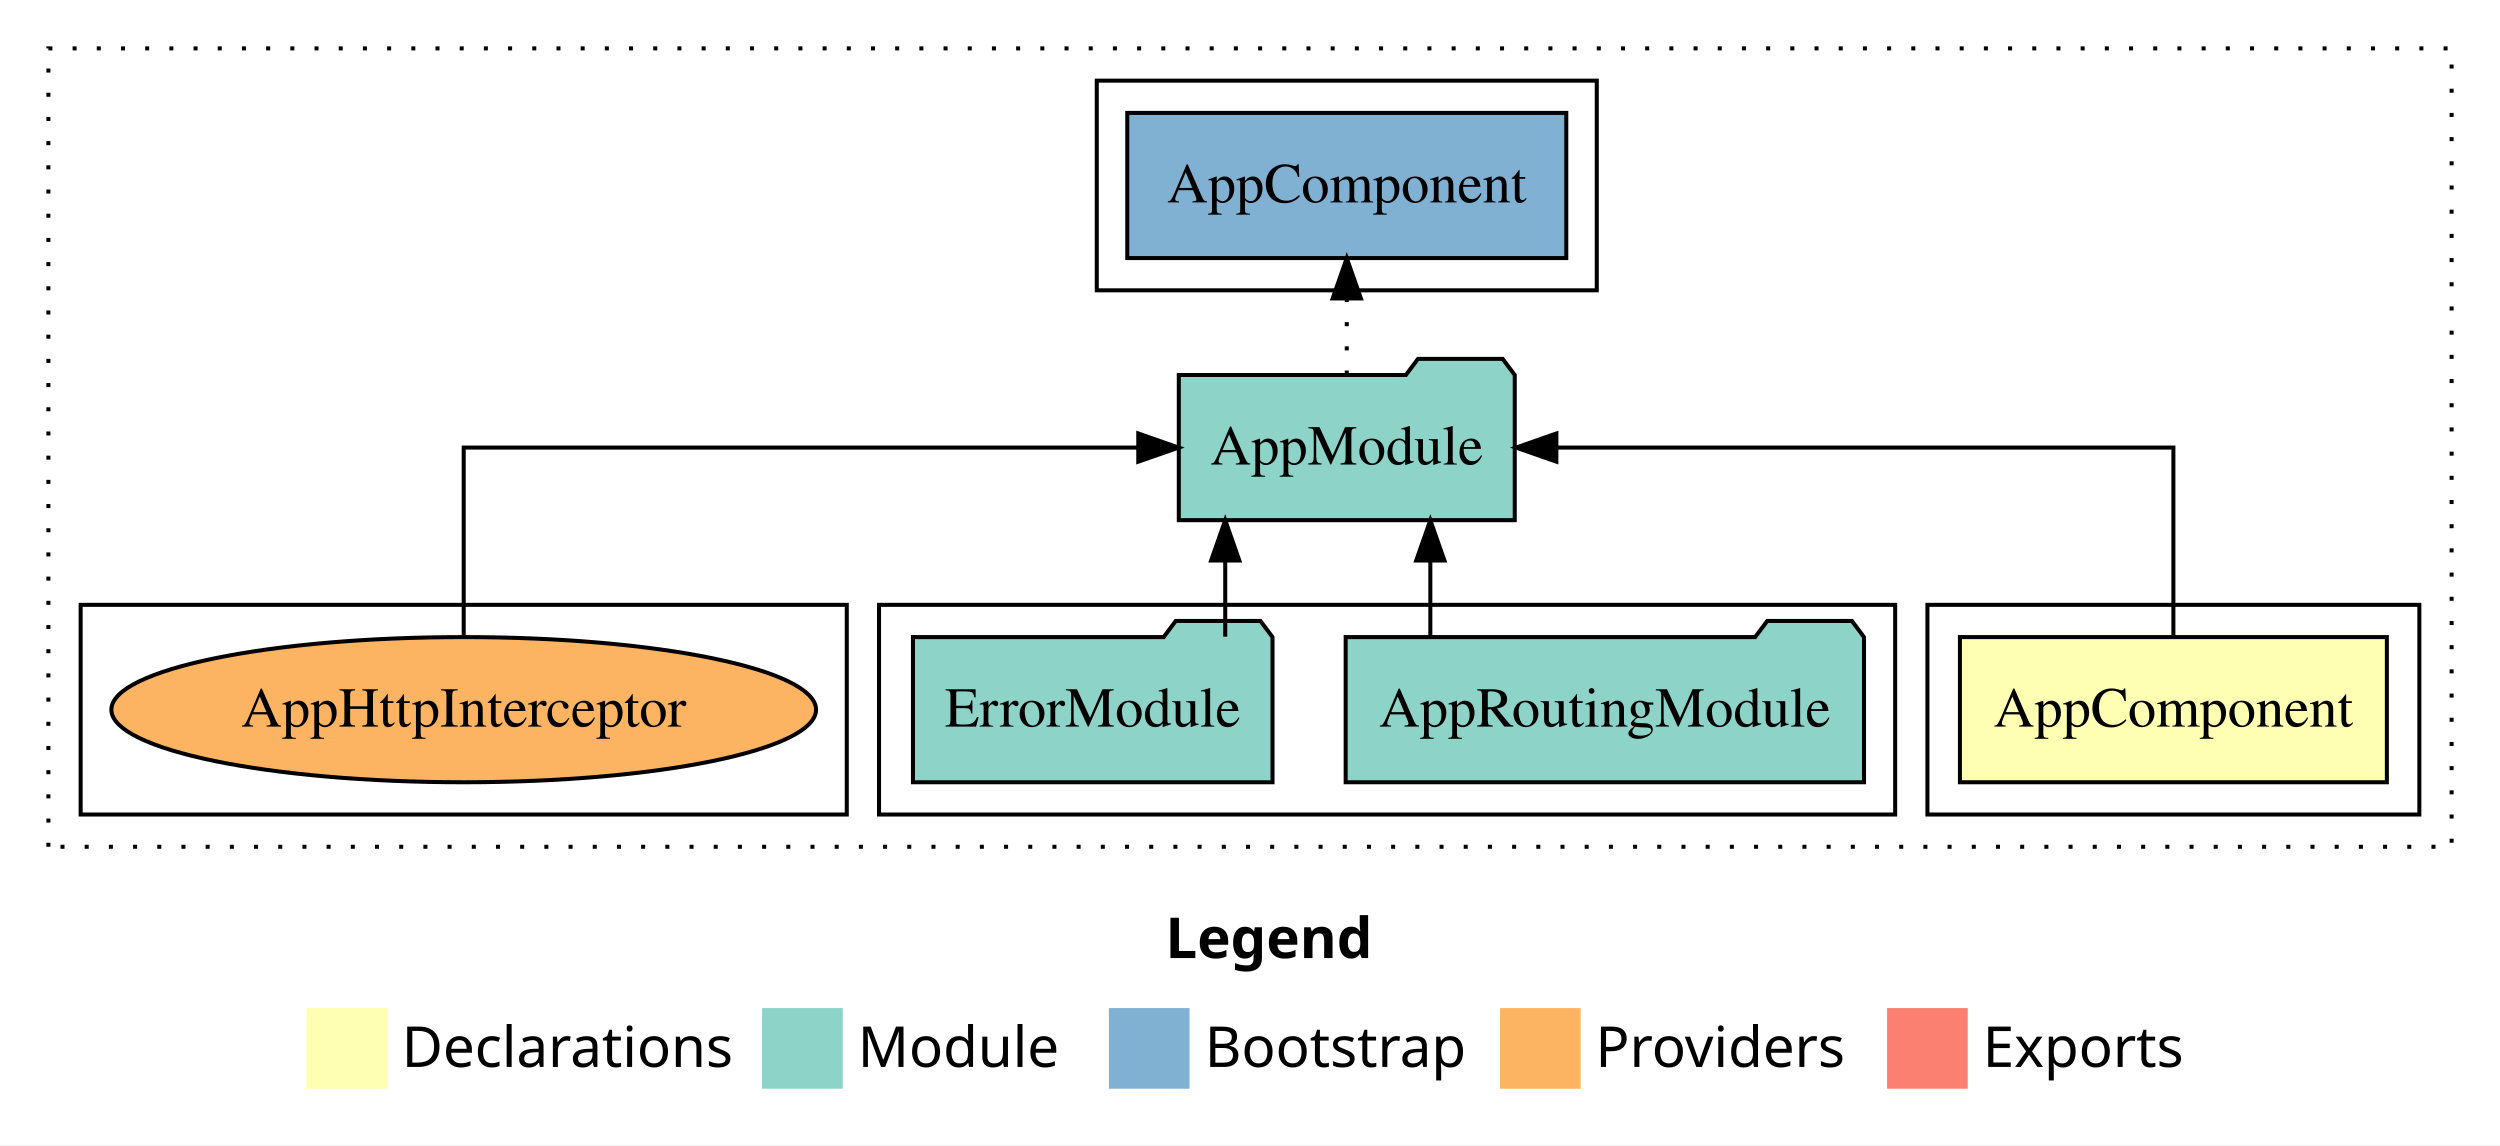
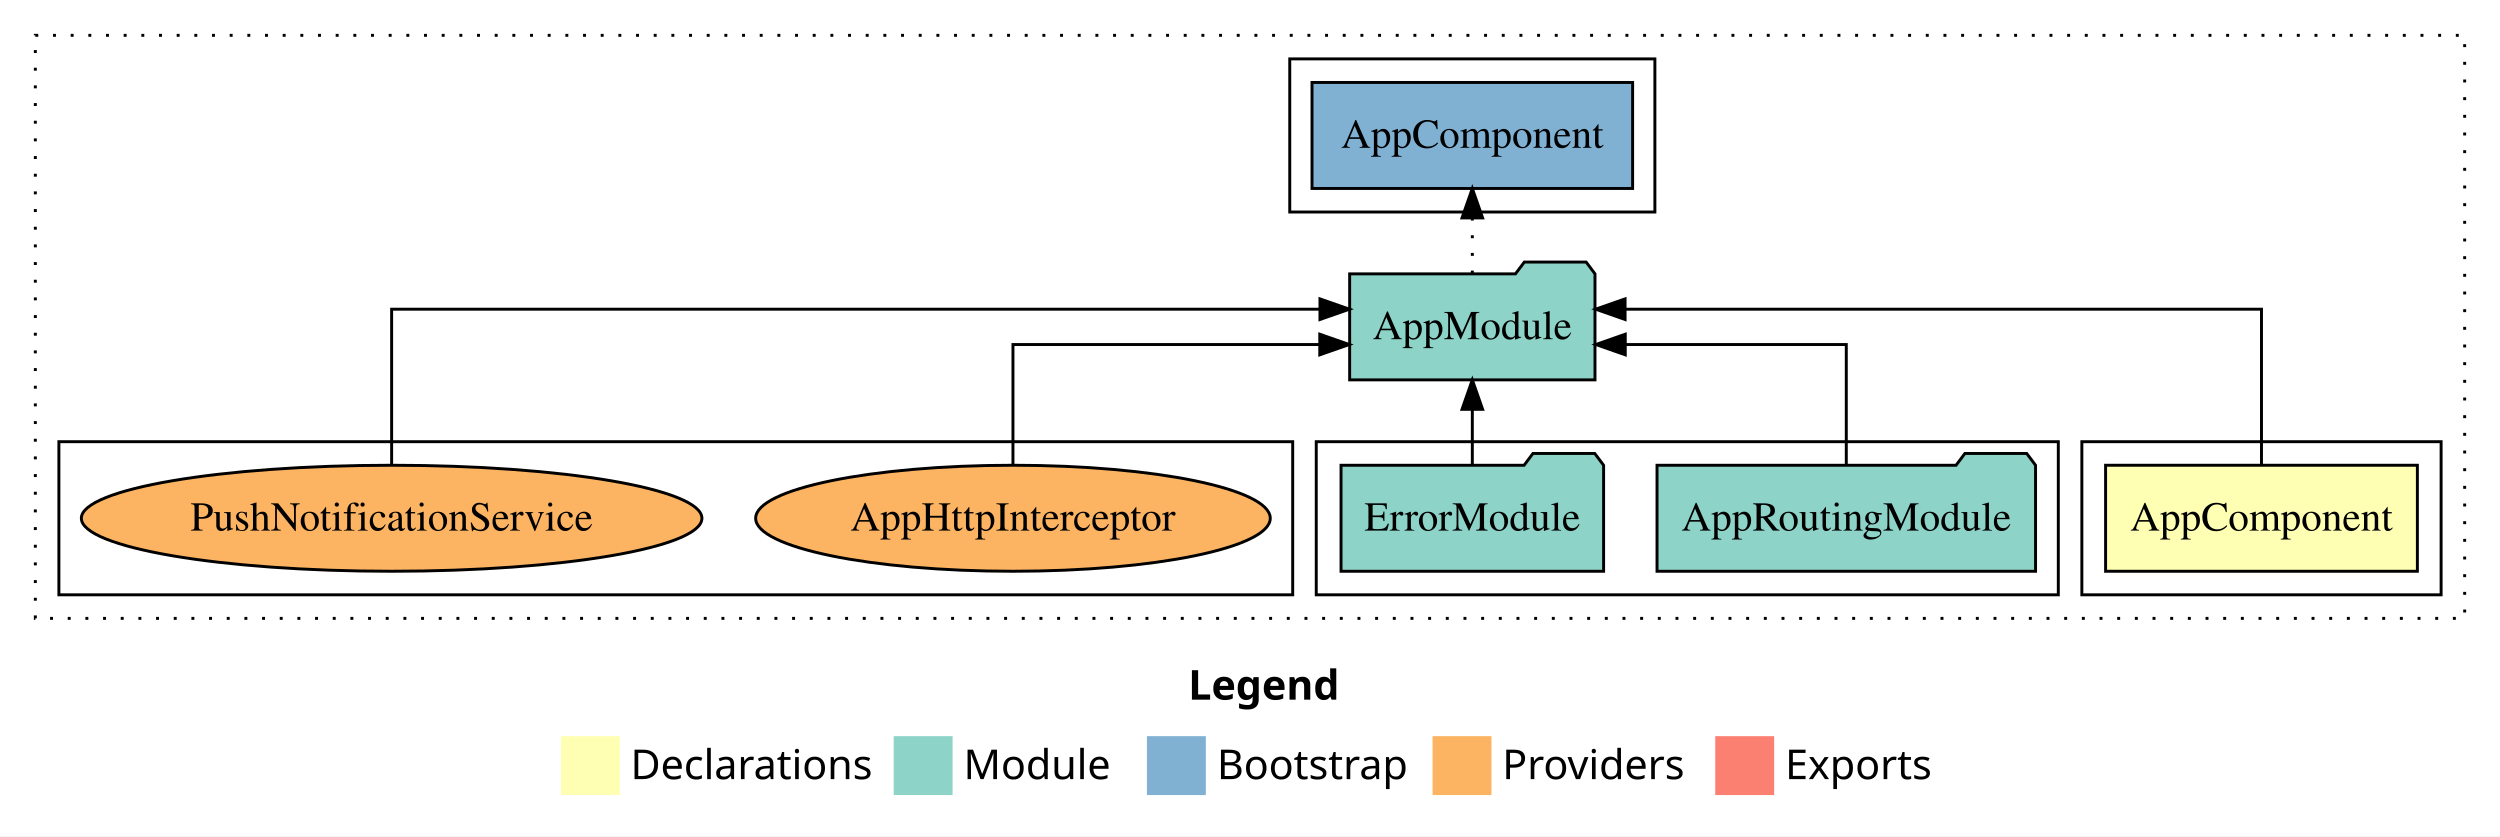
- <svg xmlns="http://www.w3.org/2000/svg" width="620pt" height="284pt" viewBox="0.00 0.00 620.00 284.00">
+ <svg xmlns="http://www.w3.org/2000/svg" width="849pt" height="284pt" viewBox="0.00 0.00 849.00 284.00">
  <g id="graph0" class="graph" transform="scale(1 1) rotate(0) translate(4 280)">
-     <polygon fill="#ffffff" stroke="transparent" points="-4,4 -4,-280 616,-280 616,4 -4,4" />
-     <text text-anchor="start" x="285.009" y="-42.4" font-family="sans-serif" font-weight="bold" font-size="14.00" fill="#000000">Legend</text>
-     <polygon fill="#ffffb3" stroke="transparent" points="72,-10 72,-30 92,-30 92,-10 72,-10" />
-     <text text-anchor="start" x="95.629" y="-15.4" font-family="sans-serif" font-size="14.00" fill="#000000">  Declarations</text>
-     <polygon fill="#8dd3c7" stroke="transparent" points="185,-10 185,-30 205,-30 205,-10 185,-10" />
-     <text text-anchor="start" x="208.725" y="-15.4" font-family="sans-serif" font-size="14.00" fill="#000000">  Module</text>
-     <polygon fill="#80b1d3" stroke="transparent" points="271,-10 271,-30 291,-30 291,-10 271,-10" />
-     <text text-anchor="start" x="294.781" y="-15.4" font-family="sans-serif" font-size="14.00" fill="#000000">  Bootstrap</text>
-     <polygon fill="#fdb462" stroke="transparent" points="368,-10 368,-30 388,-30 388,-10 368,-10" />
-     <text text-anchor="start" x="391.673" y="-15.4" font-family="sans-serif" font-size="14.00" fill="#000000">  Providers</text>
-     <polygon fill="#fb8072" stroke="transparent" points="464,-10 464,-30 484,-30 484,-10 464,-10" />
-     <text text-anchor="start" x="487.726" y="-15.4" font-family="sans-serif" font-size="14.00" fill="#000000">  Exports</text>
+     <polygon fill="#ffffff" stroke="transparent" points="-4,4 -4,-280 845,-280 845,4 -4,4" />
+     <text text-anchor="start" x="399.509" y="-42.4" font-family="sans-serif" font-weight="bold" font-size="14.00" fill="#000000">Legend</text>
+     <polygon fill="#ffffb3" stroke="transparent" points="186.5,-10 186.5,-30 206.5,-30 206.5,-10 186.5,-10" />
+     <text text-anchor="start" x="210.129" y="-15.4" font-family="sans-serif" font-size="14.00" fill="#000000">  Declarations</text>
+     <polygon fill="#8dd3c7" stroke="transparent" points="299.5,-10 299.5,-30 319.5,-30 319.5,-10 299.5,-10" />
+     <text text-anchor="start" x="323.225" y="-15.4" font-family="sans-serif" font-size="14.00" fill="#000000">  Module</text>
+     <polygon fill="#80b1d3" stroke="transparent" points="385.5,-10 385.5,-30 405.5,-30 405.5,-10 385.5,-10" />
+     <text text-anchor="start" x="409.281" y="-15.4" font-family="sans-serif" font-size="14.00" fill="#000000">  Bootstrap</text>
+     <polygon fill="#fdb462" stroke="transparent" points="482.5,-10 482.5,-30 502.5,-30 502.5,-10 482.5,-10" />
+     <text text-anchor="start" x="506.173" y="-15.4" font-family="sans-serif" font-size="14.00" fill="#000000">  Providers</text>
+     <polygon fill="#fb8072" stroke="transparent" points="578.5,-10 578.5,-30 598.5,-30 598.5,-10 578.5,-10" />
+     <text text-anchor="start" x="602.226" y="-15.4" font-family="sans-serif" font-size="14.00" fill="#000000">  Exports</text>
    <g id="clust1" class="cluster">
-       <polygon fill="none" stroke="#000000" stroke-dasharray="1,5" points="8,-70 8,-268 604,-268 604,-70 8,-70" />
+       <polygon fill="none" stroke="#000000" stroke-dasharray="1,5" points="8,-70 8,-268 833,-268 833,-70 8,-70" />
    </g>
    <g id="clust2" class="cluster">
-       <polygon fill="none" stroke="#000000" points="474,-78 474,-130 596,-130 596,-78 474,-78" />
+       <polygon fill="none" stroke="#000000" points="703,-78 703,-130 825,-130 825,-78 703,-78" />
    </g>
    <g id="clust4" class="cluster">
-       <polygon fill="none" stroke="#000000" points="214,-78 214,-130 466,-130 466,-78 214,-78" />
+       <polygon fill="none" stroke="#000000" points="443,-78 443,-130 695,-130 695,-78 443,-78" />
    </g>
    <g id="clust6" class="cluster">
-       <polygon fill="none" stroke="#000000" points="268,-208 268,-260 392,-260 392,-208 268,-208" />
+       <polygon fill="none" stroke="#000000" points="434,-208 434,-260 558,-260 558,-208 434,-208" />
    </g>
    <g id="clust7" class="cluster">
-       <polygon fill="none" stroke="#000000" points="16,-78 16,-130 206,-130 206,-78 16,-78" />
+       <polygon fill="none" stroke="#000000" points="16,-78 16,-130 435,-130 435,-78 16,-78" />
    </g>
    <g id="node1" class="node">
-       <polygon fill="#ffffb3" stroke="#000000" points="587.94,-122 482.06,-122 482.06,-86 587.94,-86 587.94,-122" />
-       <text text-anchor="middle" x="535" y="-99.8" font-family="Times,serif" font-size="14.00" fill="#000000">AppComponent</text>
+       <polygon fill="#ffffb3" stroke="#000000" points="816.94,-122 711.06,-122 711.06,-86 816.94,-86 816.94,-122" />
+       <text text-anchor="middle" x="764" y="-99.8" font-family="Times,serif" font-size="14.00" fill="#000000">AppComponent</text>
    </g>
    <g id="node2" class="node">
-       <polygon fill="#8dd3c7" stroke="#000000" points="371.657,-187 368.657,-191 347.657,-191 344.657,-187 288.343,-187 288.343,-151 371.657,-151 371.657,-187" />
-       <text text-anchor="middle" x="330" y="-164.8" font-family="Times,serif" font-size="14.00" fill="#000000">AppModule</text>
+       <polygon fill="#8dd3c7" stroke="#000000" points="537.657,-187 534.657,-191 513.657,-191 510.657,-187 454.343,-187 454.343,-151 537.657,-151 537.657,-187" />
+       <text text-anchor="middle" x="496" y="-164.8" font-family="Times,serif" font-size="14.00" fill="#000000">AppModule</text>
    </g>
    <g id="edge1" class="edge">
-       <path fill="none" stroke="#000000" d="M535,-122.106C535,-141.339 535,-169 535,-169 535,-169 381.979,-169 381.979,-169" />
-       <polygon fill="#000000" stroke="#000000" points="381.979,-165.5 371.979,-169 381.979,-172.5 381.979,-165.5" />
+       <path fill="none" stroke="#000000" d="M764,-122.284C764,-143.321 764,-175 764,-175 764,-175 547.875,-175 547.875,-175" />
+       <polygon fill="#000000" stroke="#000000" points="547.875,-171.5 537.875,-175 547.875,-178.5 547.875,-171.5" />
    </g>
    <g id="node5" class="node">
-       <polygon fill="#80b1d3" stroke="#000000" points="384.439,-252 275.561,-252 275.561,-216 384.439,-216 384.439,-252" />
-       <text text-anchor="middle" x="330" y="-229.8" font-family="Times,serif" font-size="14.00" fill="#000000">AppComponent </text>
+       <polygon fill="#80b1d3" stroke="#000000" points="550.439,-252 441.561,-252 441.561,-216 550.439,-216 550.439,-252" />
+       <text text-anchor="middle" x="496" y="-229.8" font-family="Times,serif" font-size="14.00" fill="#000000">AppComponent </text>
    </g>
    <g id="edge4" class="edge">
-       <path fill="none" stroke="#000000" stroke-dasharray="1,5" d="M330,-187.106C330,-187.106 330,-205.991 330,-205.991" />
-       <polygon fill="#000000" stroke="#000000" points="326.5,-205.991 330,-215.991 333.5,-205.991 326.5,-205.991" />
+       <path fill="none" stroke="#000000" stroke-dasharray="1,5" d="M496,-187.106C496,-187.106 496,-205.991 496,-205.991" />
+       <polygon fill="#000000" stroke="#000000" points="492.5,-205.991 496,-215.991 499.5,-205.991 492.5,-205.991" />
    </g>
    <g id="node3" class="node">
-       <polygon fill="#8dd3c7" stroke="#000000" points="458.274,-122 455.274,-126 434.274,-126 431.274,-122 329.726,-122 329.726,-86 458.274,-86 458.274,-122" />
-       <text text-anchor="middle" x="394" y="-99.8" font-family="Times,serif" font-size="14.00" fill="#000000">AppRoutingModule</text>
+       <polygon fill="#8dd3c7" stroke="#000000" points="687.274,-122 684.274,-126 663.274,-126 660.274,-122 558.726,-122 558.726,-86 687.274,-86 687.274,-122" />
+       <text text-anchor="middle" x="623" y="-99.8" font-family="Times,serif" font-size="14.00" fill="#000000">AppRoutingModule</text>
    </g>
    <g id="edge2" class="edge">
-       <path fill="none" stroke="#000000" d="M350.721,-122.106C350.721,-122.106 350.721,-140.991 350.721,-140.991" />
-       <polygon fill="#000000" stroke="#000000" points="347.221,-140.991 350.721,-150.991 354.221,-140.991 347.221,-140.991" />
+       <path fill="none" stroke="#000000" d="M623,-122.022C623,-139.373 623,-163 623,-163 623,-163 547.937,-163 547.937,-163" />
+       <polygon fill="#000000" stroke="#000000" points="547.937,-159.5 537.937,-163 547.937,-166.5 547.937,-159.5" />
    </g>
    <g id="node4" class="node">
-       <polygon fill="#8dd3c7" stroke="#000000" points="311.584,-122 308.584,-126 287.584,-126 284.584,-122 222.416,-122 222.416,-86 311.584,-86 311.584,-122" />
-       <text text-anchor="middle" x="267" y="-99.8" font-family="Times,serif" font-size="14.00" fill="#000000">ErrorModule</text>
+       <polygon fill="#8dd3c7" stroke="#000000" points="540.584,-122 537.584,-126 516.584,-126 513.584,-122 451.416,-122 451.416,-86 540.584,-86 540.584,-122" />
+       <text text-anchor="middle" x="496" y="-99.8" font-family="Times,serif" font-size="14.00" fill="#000000">ErrorModule</text>
    </g>
    <g id="edge3" class="edge">
-       <path fill="none" stroke="#000000" d="M299.857,-122.106C299.857,-122.106 299.857,-140.991 299.857,-140.991" />
-       <polygon fill="#000000" stroke="#000000" points="296.357,-140.991 299.857,-150.991 303.357,-140.991 296.357,-140.991" />
+       <path fill="none" stroke="#000000" d="M496,-122.106C496,-122.106 496,-140.991 496,-140.991" />
+       <polygon fill="#000000" stroke="#000000" points="492.5,-140.991 496,-150.991 499.5,-140.991 492.5,-140.991" />
    </g>
    <g id="node6" class="node">
-       <ellipse fill="#fdb462" stroke="#000000" cx="111" cy="-104" rx="87.379" ry="18" />
-       <text text-anchor="middle" x="111" y="-99.8" font-family="Times,serif" font-size="14.00" fill="#000000">AppHttpInterceptor</text>
+       <ellipse fill="#fdb462" stroke="#000000" cx="340" cy="-104" rx="87.379" ry="18" />
+       <text text-anchor="middle" x="340" y="-99.8" font-family="Times,serif" font-size="14.00" fill="#000000">AppHttpInterceptor</text>
    </g>
    <g id="edge5" class="edge">
-       <path fill="none" stroke="#000000" d="M111,-122.106C111,-141.339 111,-169 111,-169 111,-169 278.292,-169 278.292,-169" />
-       <polygon fill="#000000" stroke="#000000" points="278.292,-172.5 288.292,-169 278.292,-165.5 278.292,-172.5" />
+       <path fill="none" stroke="#000000" d="M340,-122.022C340,-139.373 340,-163 340,-163 340,-163 444.195,-163 444.195,-163" />
+       <polygon fill="#000000" stroke="#000000" points="444.195,-166.5 454.195,-163 444.195,-159.5 444.195,-166.5" />
+     </g>
+     <g id="node7" class="node">
+       <ellipse fill="#fdb462" stroke="#000000" cx="129" cy="-104" rx="105.372" ry="18" />
+       <text text-anchor="middle" x="129" y="-99.8" font-family="Times,serif" font-size="14.00" fill="#000000">PushNotificationService</text>
+     </g>
+     <g id="edge6" class="edge">
+       <path fill="none" stroke="#000000" d="M129,-122.284C129,-143.321 129,-175 129,-175 129,-175 444.258,-175 444.258,-175" />
+       <polygon fill="#000000" stroke="#000000" points="444.258,-178.5 454.258,-175 444.258,-171.5 444.258,-178.5" />
    </g>
  </g>
</svg>
